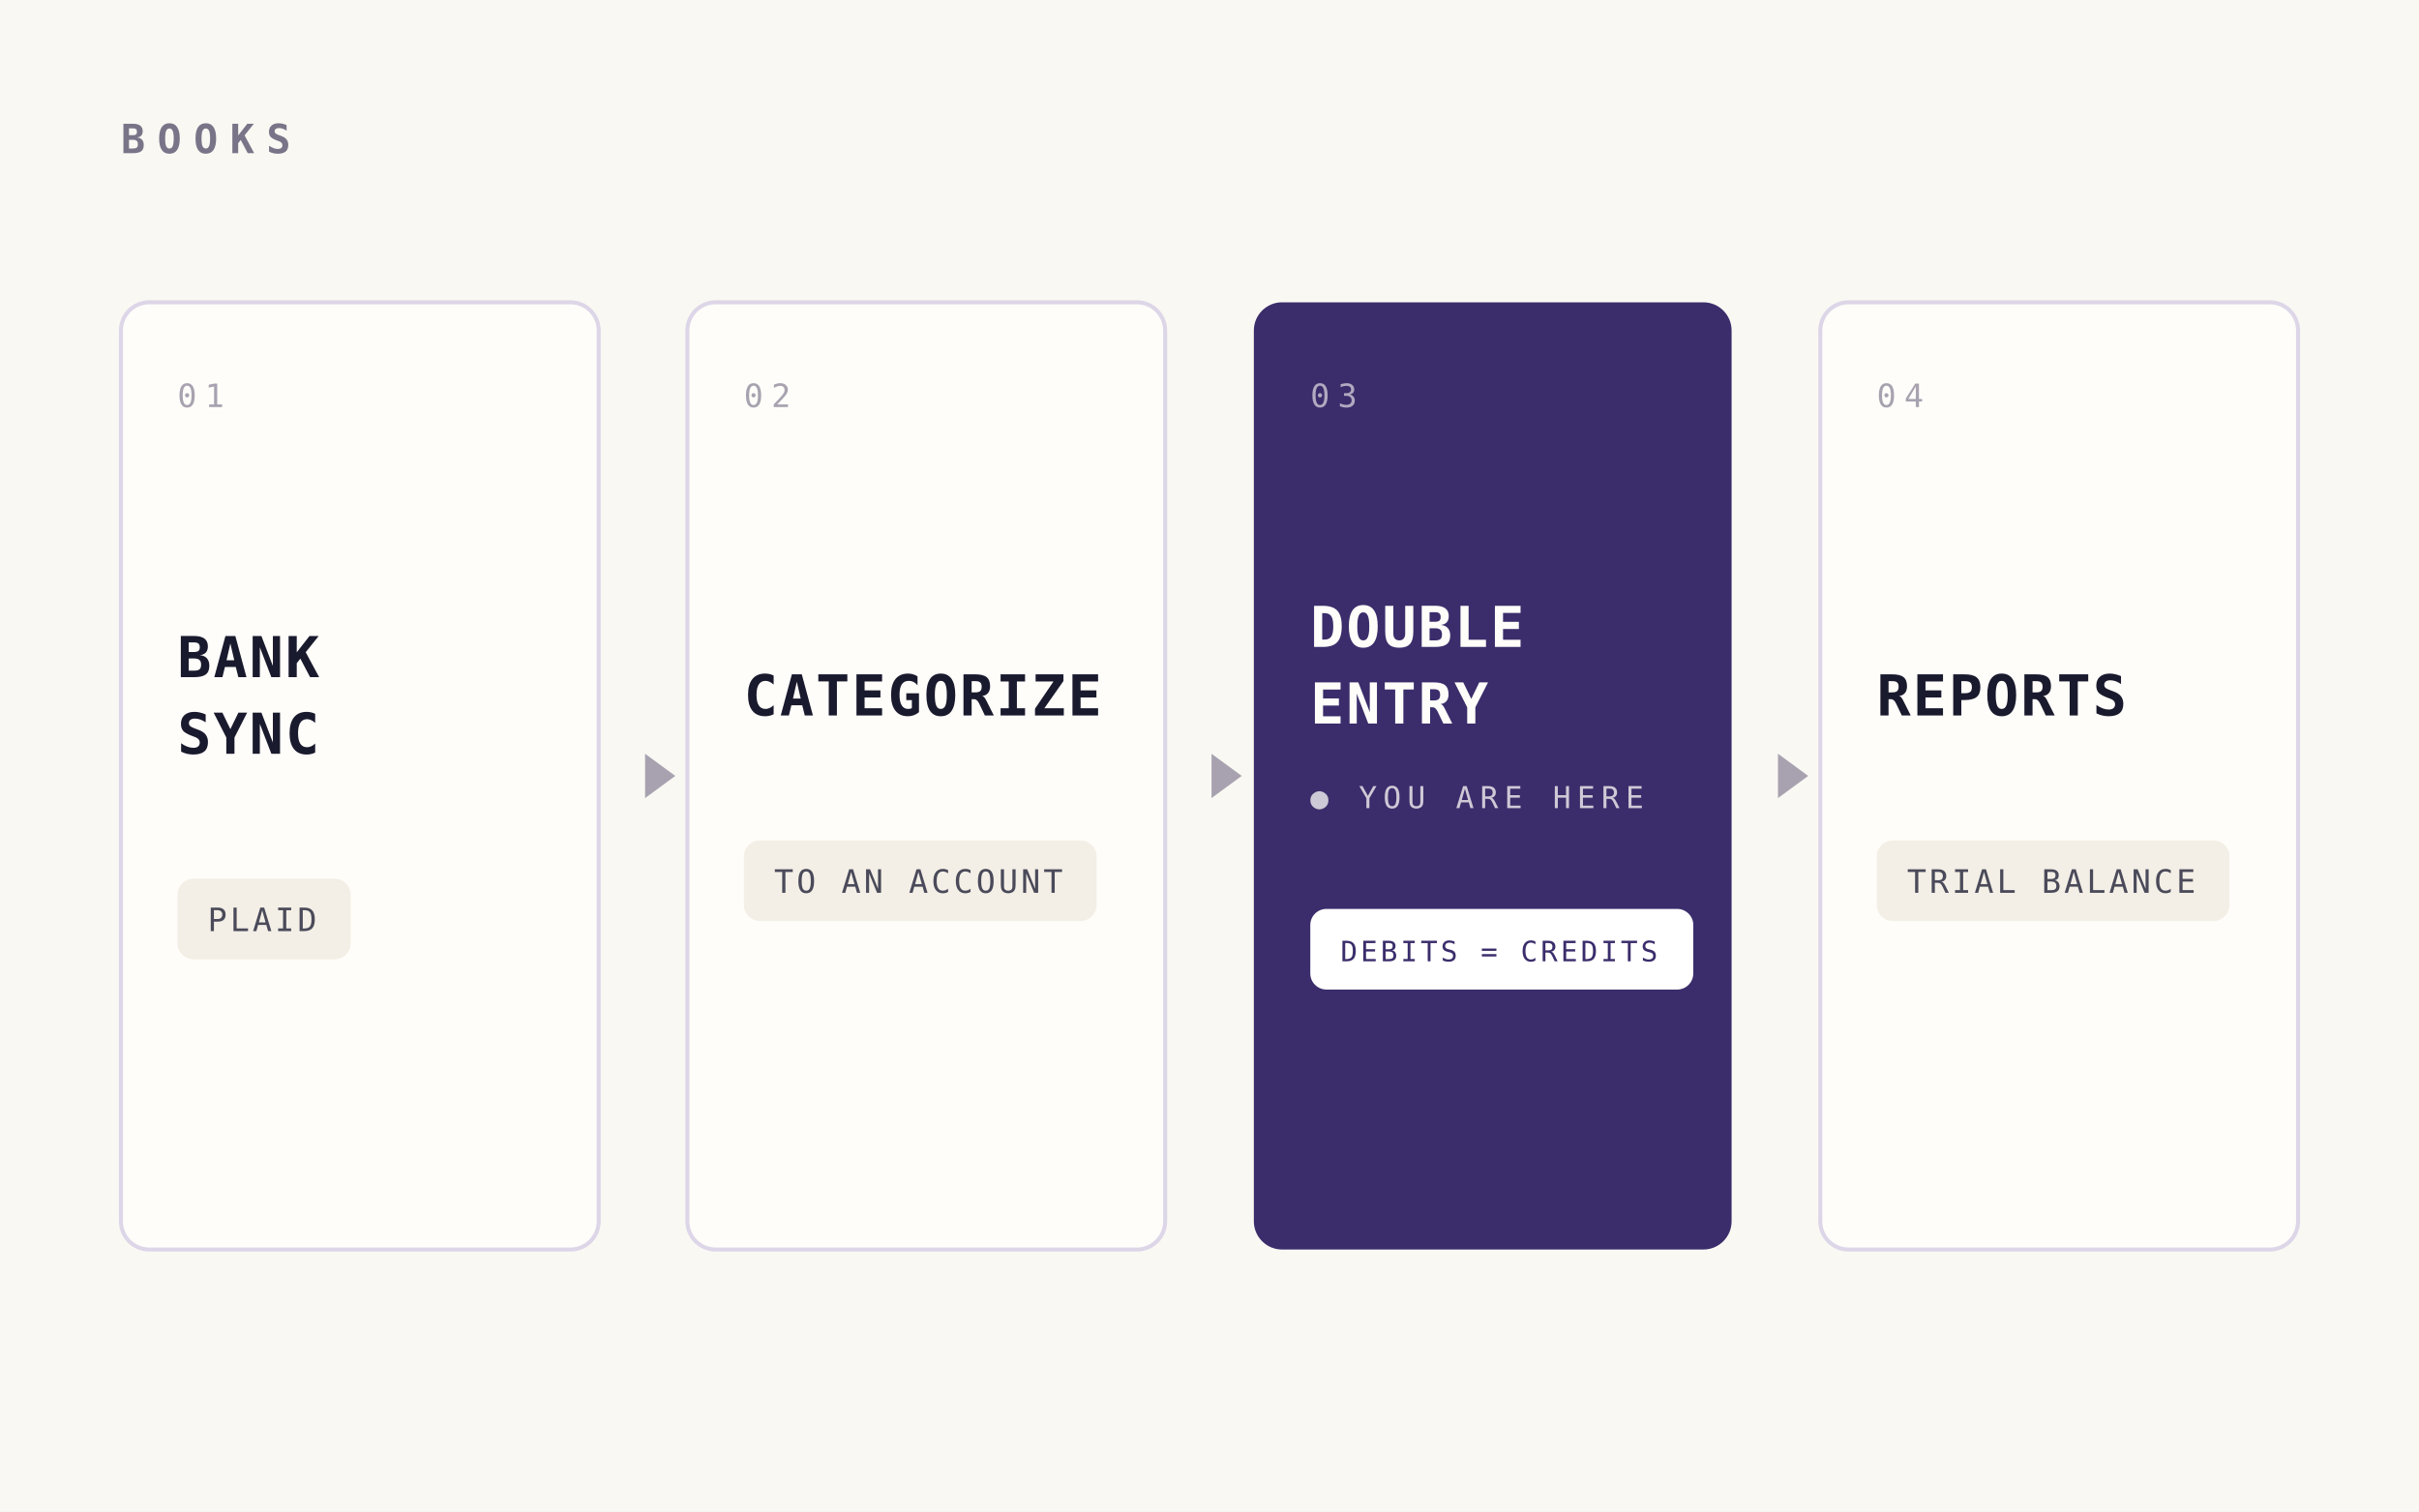
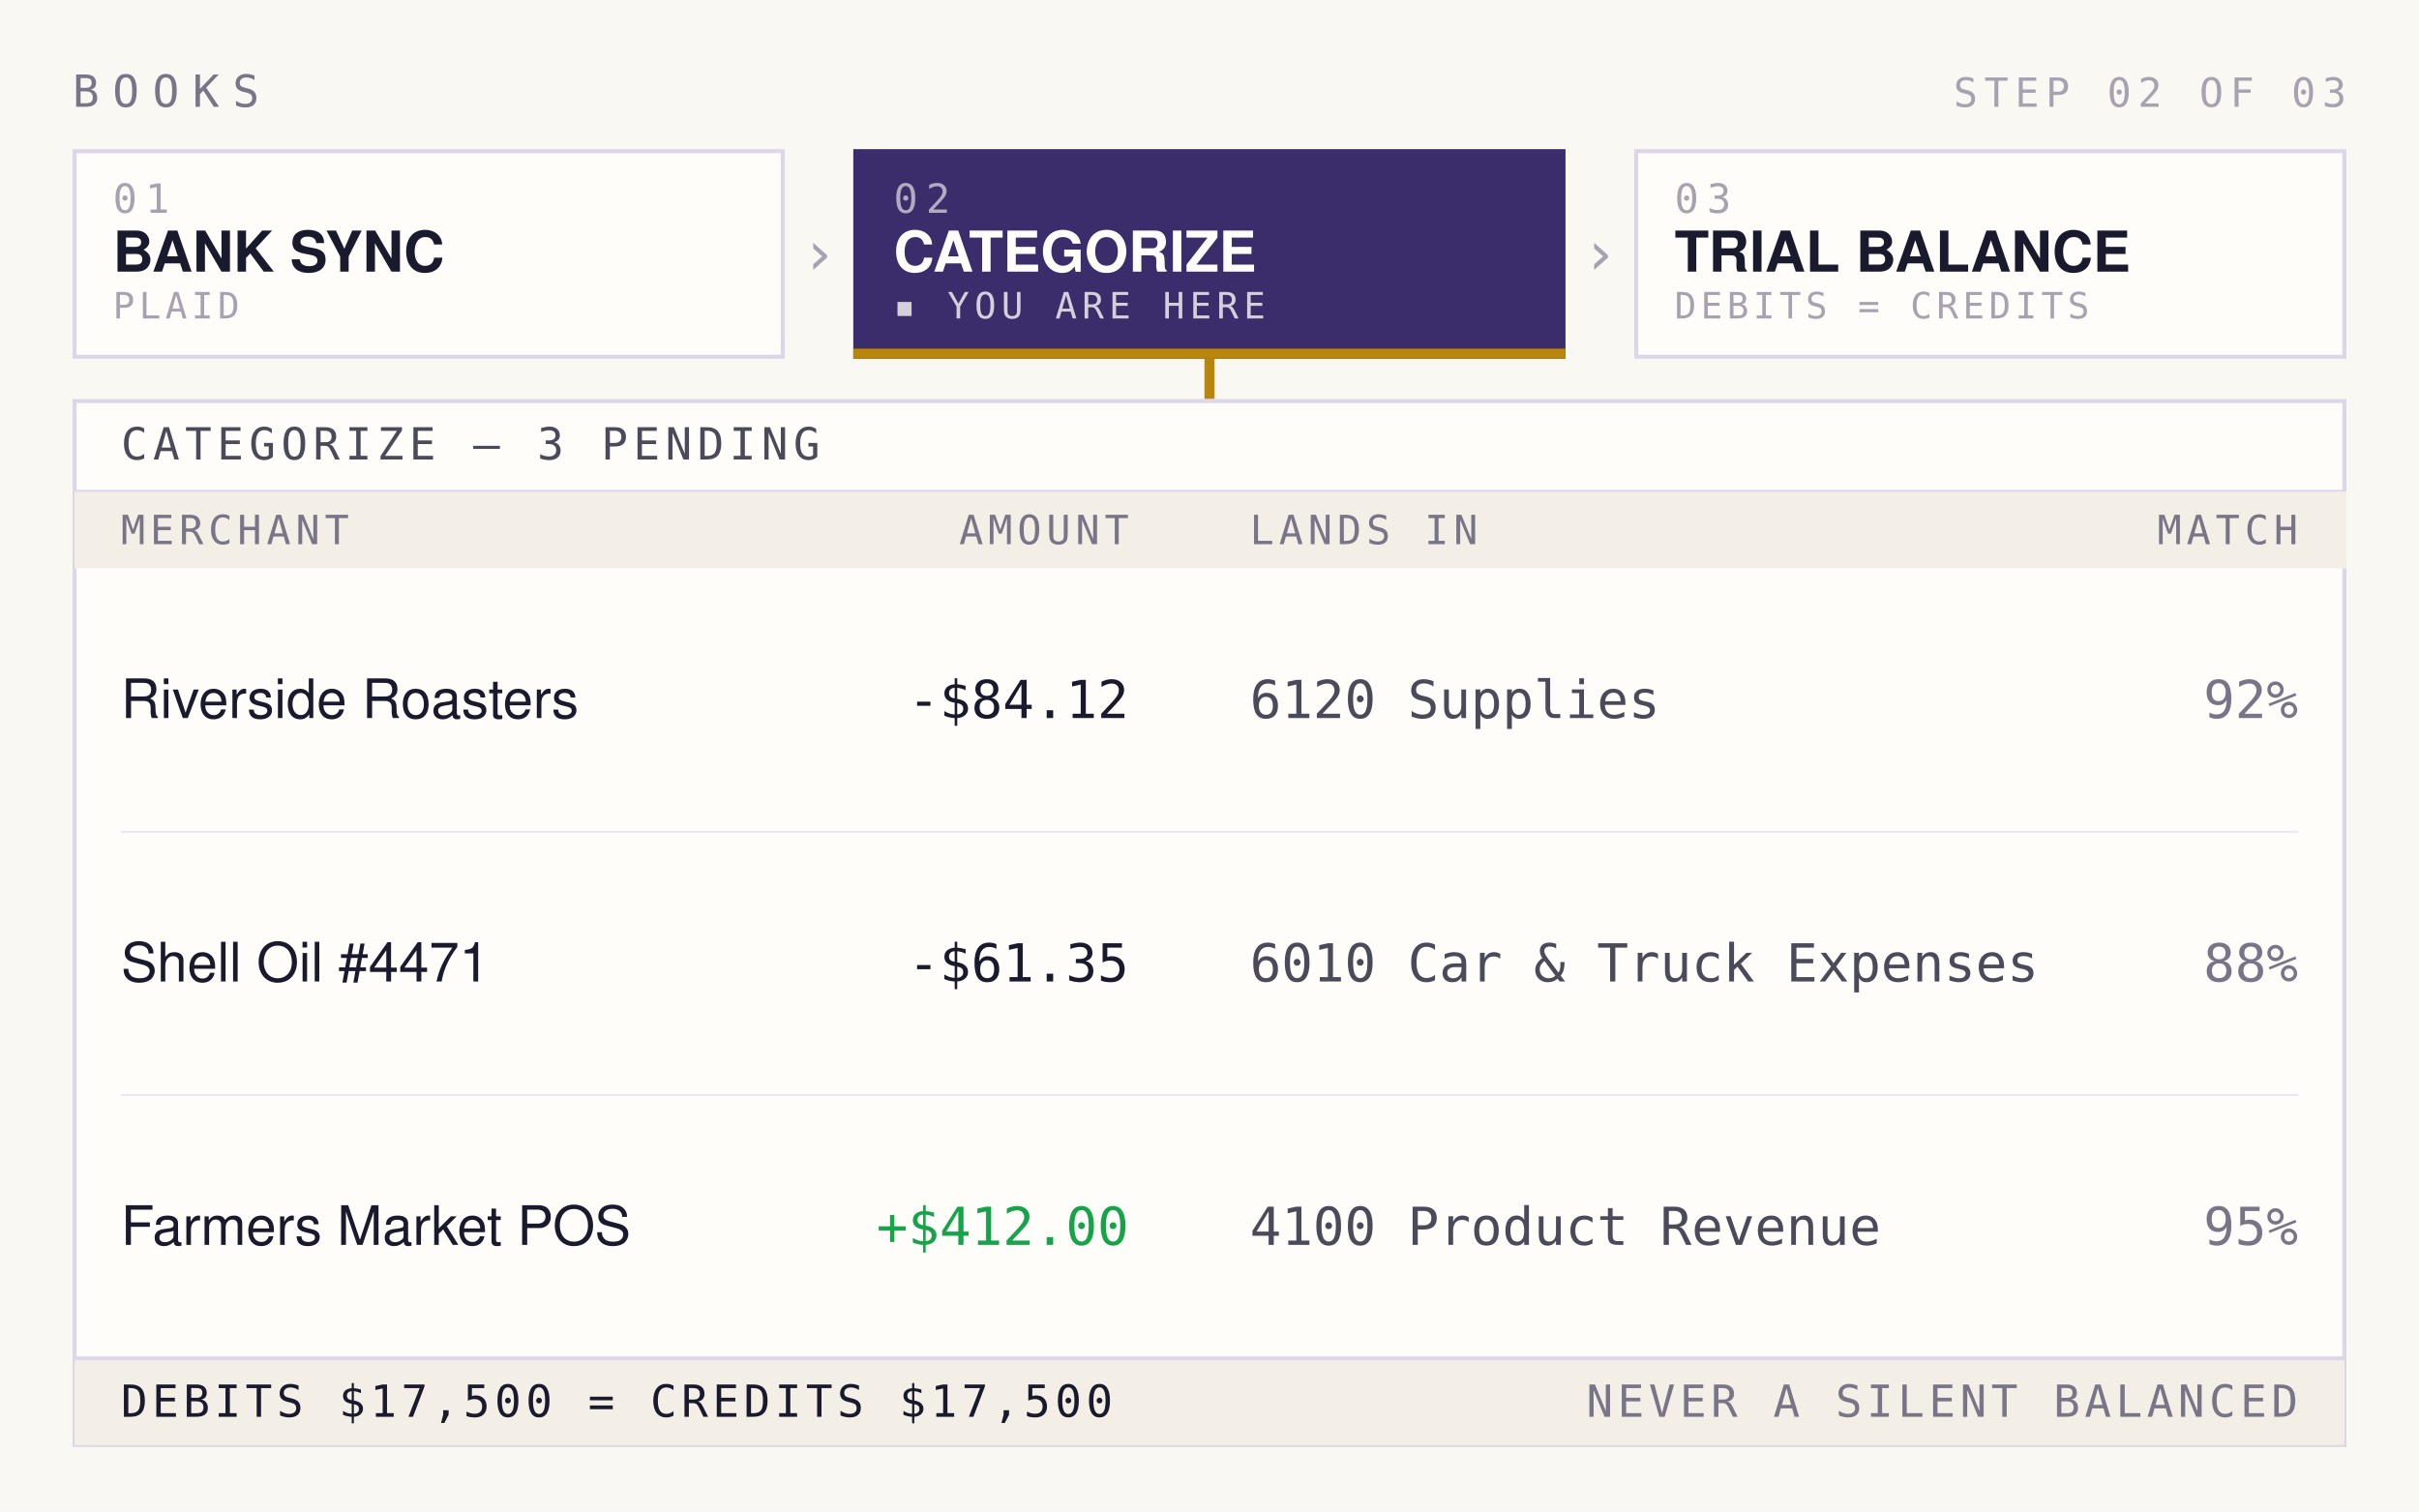
- <svg xmlns="http://www.w3.org/2000/svg" viewBox="0 0 1200 750" font-family="ui-monospace, SFMono-Regular, Menlo, monospace">
-   <rect width="1200" height="750" fill="#FAF8F3" />
-   <text x="60" y="76" font-size="20" font-weight="600" letter-spacing="6" fill="#7a7488">BOOKS</text>
-   <rect x="60" y="150" width="237" height="470" rx="14" fill="#FFFDF9" stroke="#DDD6E8" stroke-width="2" />
-   <text x="88" y="202" font-size="16" letter-spacing="4" fill="#a8a2b0">01</text>
-   <text x="88" y="336" font-size="28" font-weight="700" letter-spacing="1" fill="#1a1a2e">BANK</text>
-   <text x="88" y="374" font-size="28" font-weight="700" letter-spacing="1" fill="#1a1a2e">SYNC</text>
-   <rect x="88" y="436" width="86" height="40" rx="8" fill="#F3EFE6" />
-   <text x="103" y="462" font-family="ui-monospace, SFMono-Regular, Menlo, monospace" font-size="16" letter-spacing="1.5" fill="#4a4a5a">PLAID</text>
-   <path d="M 320 374 L 335 385 L 320 396 Z" fill="#a8a2b0" />
-   <rect x="341" y="150" width="237" height="470" rx="14" fill="#FFFDF9" stroke="#DDD6E8" stroke-width="2" />
-   <text x="369" y="202" font-size="16" letter-spacing="4" fill="#a8a2b0">02</text>
-   <text x="369" y="355" font-size="28" font-weight="700" letter-spacing="1" fill="#1a1a2e">CATEGORIZE</text>
-   <rect x="369" y="417" width="175" height="40" rx="8" fill="#F3EFE6" />
-   <text x="384" y="443" font-family="ui-monospace, SFMono-Regular, Menlo, monospace" font-size="16" letter-spacing="1.5" fill="#4a4a5a">TO AN ACCOUNT</text>
-   <path d="M 601 374 L 616 385 L 601 396 Z" fill="#a8a2b0" />
-   <rect x="622" y="150" width="237" height="470" rx="14" fill="#3b2d6b" />
-   <text x="650" y="202" font-size="16" letter-spacing="4" fill="#FFFDF9" opacity="0.6">03</text>
-   <text x="650" y="321" font-size="28" font-weight="700" letter-spacing="1" fill="#FFFDF9">DOUBLE</text>
-   <text x="650" y="359" font-size="28" font-weight="700" letter-spacing="1" fill="#FFFDF9">ENTRY</text>
-   <text x="650" y="401" font-size="15" letter-spacing="3" fill="#FFFDF9" opacity="0.75">● YOU ARE HERE</text>
-   <rect x="650" y="451" width="190" height="40" rx="8" fill="#ffffff" />
-   <text x="665" y="477" font-family="ui-monospace, SFMono-Regular, Menlo, monospace" font-size="14" letter-spacing="1.5" fill="#3b2d6b">DEBITS = CREDITS</text>
-   <path d="M 882 374 L 897 385 L 882 396 Z" fill="#a8a2b0" />
-   <rect x="903" y="150" width="237" height="470" rx="14" fill="#FFFDF9" stroke="#DDD6E8" stroke-width="2" />
-   <text x="931" y="202" font-size="16" letter-spacing="4" fill="#a8a2b0">04</text>
-   <text x="931" y="355" font-size="28" font-weight="700" letter-spacing="1" fill="#1a1a2e">REPORTS</text>
-   <rect x="931" y="417" width="175" height="40" rx="8" fill="#F3EFE6" />
-   <text x="946" y="443" font-family="ui-monospace, SFMono-Regular, Menlo, monospace" font-size="16" letter-spacing="1.5" fill="#4a4a5a">TRIAL BALANCE</text>
+ <svg xmlns="http://www.w3.org/2000/svg" viewBox="0 0 1200 750">
+   <rect x="0.0" y="0.0" width="1200.0" height="750.0" fill="#FAF8F3" />
+   <text id="t34" x="36.0" y="53.0" font-family="'IBM Plex Mono', monospace" font-size="22" fill="#7a7488" font-weight="500" letter-spacing="6.60">BOOKS</text>
+   <text id="t35" x="1164.0" y="53.0" font-family="'IBM Plex Mono', monospace" font-size="20" fill="#a8a2b0" letter-spacing="3.20" text-anchor="end">STEP 02 OF 03</text>
+   <rect x="37.0" y="75.0" width="351.3" height="102.0" fill="#FFFDF9" stroke="#DDD6E8" stroke-width="2" />
+   <text id="t36" x="56.0" y="105.6" font-family="'IBM Plex Mono', monospace" font-size="20" fill="#a8a2b0" letter-spacing="4.00">01</text>
+   <text id="t37" x="56.0" y="134.8" font-family="'Helvetica Neue', Helvetica, Arial, sans-serif" font-size="28" fill="#1a1a2e" font-weight="600">BANK SYNC</text>
+   <text id="t38" x="56.0" y="158.0" font-family="'IBM Plex Mono', monospace" font-size="18" fill="#a8a2b0" letter-spacing="2.16">PLAID</text>
+   <text id="t39" x="406.3" y="136.0" font-family="'IBM Plex Mono', monospace" font-size="30" fill="#a8a2b0" text-anchor="middle">›</text>
+   <rect x="423.3" y="74.0" width="353.3" height="104.0" fill="#3b2d6b" />
+   <rect x="423.3" y="173.0" width="353.3" height="5.0" fill="#B8860B" />
+   <text id="t40" x="443.3" y="105.6" font-family="'IBM Plex Mono', monospace" font-size="20" fill="#FFFDF9" letter-spacing="4.00" opacity="0.6">02</text>
+   <text id="t41" x="443.3" y="134.8" font-family="'Helvetica Neue', Helvetica, Arial, sans-serif" font-size="28" fill="#FFFDF9" font-weight="600">CATEGORIZE</text>
+   <text id="t42" x="443.3" y="158.0" font-family="'IBM Plex Mono', monospace" font-size="18" fill="#FFFDF9" letter-spacing="2.52" opacity="0.78">▪ YOU ARE HERE</text>
+   <text id="t43" x="793.7" y="136.0" font-family="'IBM Plex Mono', monospace" font-size="30" fill="#a8a2b0" text-anchor="middle">›</text>
+   <rect x="811.7" y="75.0" width="351.3" height="102.0" fill="#FFFDF9" stroke="#DDD6E8" stroke-width="2" />
+   <text id="t44" x="830.7" y="105.6" font-family="'IBM Plex Mono', monospace" font-size="20" fill="#a8a2b0" letter-spacing="4.00">03</text>
+   <text id="t45" x="830.7" y="134.8" font-family="'Helvetica Neue', Helvetica, Arial, sans-serif" font-size="28" fill="#1a1a2e" font-weight="600">TRIAL BALANCE</text>
+   <text id="t46" x="830.7" y="158.0" font-family="'IBM Plex Mono', monospace" font-size="18" fill="#a8a2b0" letter-spacing="2.16">DEBITS = CREDITS</text>
+   <rect x="597.5" y="178.0" width="5.0" height="20.0" fill="#B8860B" />
+   <rect x="37.0" y="199.0" width="1126.0" height="518.0" fill="#FFFDF9" stroke="#DDD6E8" stroke-width="2" />
+   <text id="t47" x="60.0" y="228.0" font-family="'IBM Plex Mono', monospace" font-size="22" fill="#4a4a5a" letter-spacing="2.64">CATEGORIZE — 3 PENDING</text>
+   <line x1="36.0" y1="244.0" x2="1164.0" y2="244.0" stroke="#DDD6E8" stroke-width="2" />
+   <rect x="37.0" y="244.0" width="1127.0" height="38.0" fill="#F3EFE6" />
+   <text id="t48" x="60.0" y="270.0" font-family="'IBM Plex Mono', monospace" font-size="20" fill="#7a7488" letter-spacing="2.40">MERCHANT</text>
+   <text id="t49" x="560.0" y="270.0" font-family="'IBM Plex Mono', monospace" font-size="20" fill="#7a7488" letter-spacing="2.40" text-anchor="end">AMOUNT</text>
+   <text id="t50" x="620.0" y="270.0" font-family="'IBM Plex Mono', monospace" font-size="20" fill="#7a7488" letter-spacing="2.40">LANDS IN</text>
+   <text id="t51" x="1140.0" y="270.0" font-family="'IBM Plex Mono', monospace" font-size="20" fill="#7a7488" letter-spacing="2.40" text-anchor="end">MATCH</text>
+   <text id="t52" x="60.0" y="356.3" font-family="'Helvetica Neue', Helvetica, Arial, sans-serif" font-size="27" fill="#1a1a2e">Riverside Roasters</text>
+   <text id="t53" x="560.0" y="356.3" font-family="'IBM Plex Mono', monospace" font-size="26" fill="#1a1a2e" text-anchor="end">-$84.12</text>
+   <text id="t54" x="620.0" y="356.3" font-family="'IBM Plex Mono', monospace" font-size="26" fill="#4a4a5a">6120 Supplies</text>
+   <text id="t55" x="1140.0" y="356.3" font-family="'IBM Plex Mono', monospace" font-size="26" fill="#7a7488" text-anchor="end">92%</text>
+   <line x1="60.0" y1="412.7" x2="1140.0" y2="412.7" stroke="#EBE4F7" stroke-width="1" />
+   <text id="t56" x="60.0" y="487.0" font-family="'Helvetica Neue', Helvetica, Arial, sans-serif" font-size="27" fill="#1a1a2e">Shell Oil #4471</text>
+   <text id="t57" x="560.0" y="487.0" font-family="'IBM Plex Mono', monospace" font-size="26" fill="#1a1a2e" text-anchor="end">-$61.35</text>
+   <text id="t58" x="620.0" y="487.0" font-family="'IBM Plex Mono', monospace" font-size="26" fill="#4a4a5a">6010 Car &amp; Truck Expenses</text>
+   <text id="t59" x="1140.0" y="487.0" font-family="'IBM Plex Mono', monospace" font-size="26" fill="#7a7488" text-anchor="end">88%</text>
+   <line x1="60.0" y1="543.3" x2="1140.0" y2="543.3" stroke="#EBE4F7" stroke-width="1" />
+   <text id="t60" x="60.0" y="617.7" font-family="'Helvetica Neue', Helvetica, Arial, sans-serif" font-size="27" fill="#1a1a2e">Farmers Market POS</text>
+   <text id="t61" x="560.0" y="617.7" font-family="'IBM Plex Mono', monospace" font-size="26" fill="#16a34a" text-anchor="end">+$412.00</text>
+   <text id="t62" x="620.0" y="617.7" font-family="'IBM Plex Mono', monospace" font-size="26" fill="#4a4a5a">4100 Product Revenue</text>
+   <text id="t63" x="1140.0" y="617.7" font-family="'IBM Plex Mono', monospace" font-size="26" fill="#7a7488" text-anchor="end">95%</text>
+   <rect x="37.0" y="674.0" width="1126.0" height="43.0" fill="#F3EFE6" />
+   <line x1="36.0" y1="674.0" x2="1164.0" y2="674.0" stroke="#DDD6E8" stroke-width="2" />
+   <text id="t64" x="60.0" y="703.0" font-family="'IBM Plex Mono', monospace" font-size="22" fill="#1a1a2e" letter-spacing="2.20">DEBITS $17,500 = CREDITS $17,500</text>
+   <text id="t65" x="1140.0" y="703.0" font-family="'IBM Plex Mono', monospace" font-size="22" fill="#7a7488" letter-spacing="2.20" text-anchor="end">NEVER A SILENT BALANCED</text>
</svg>
